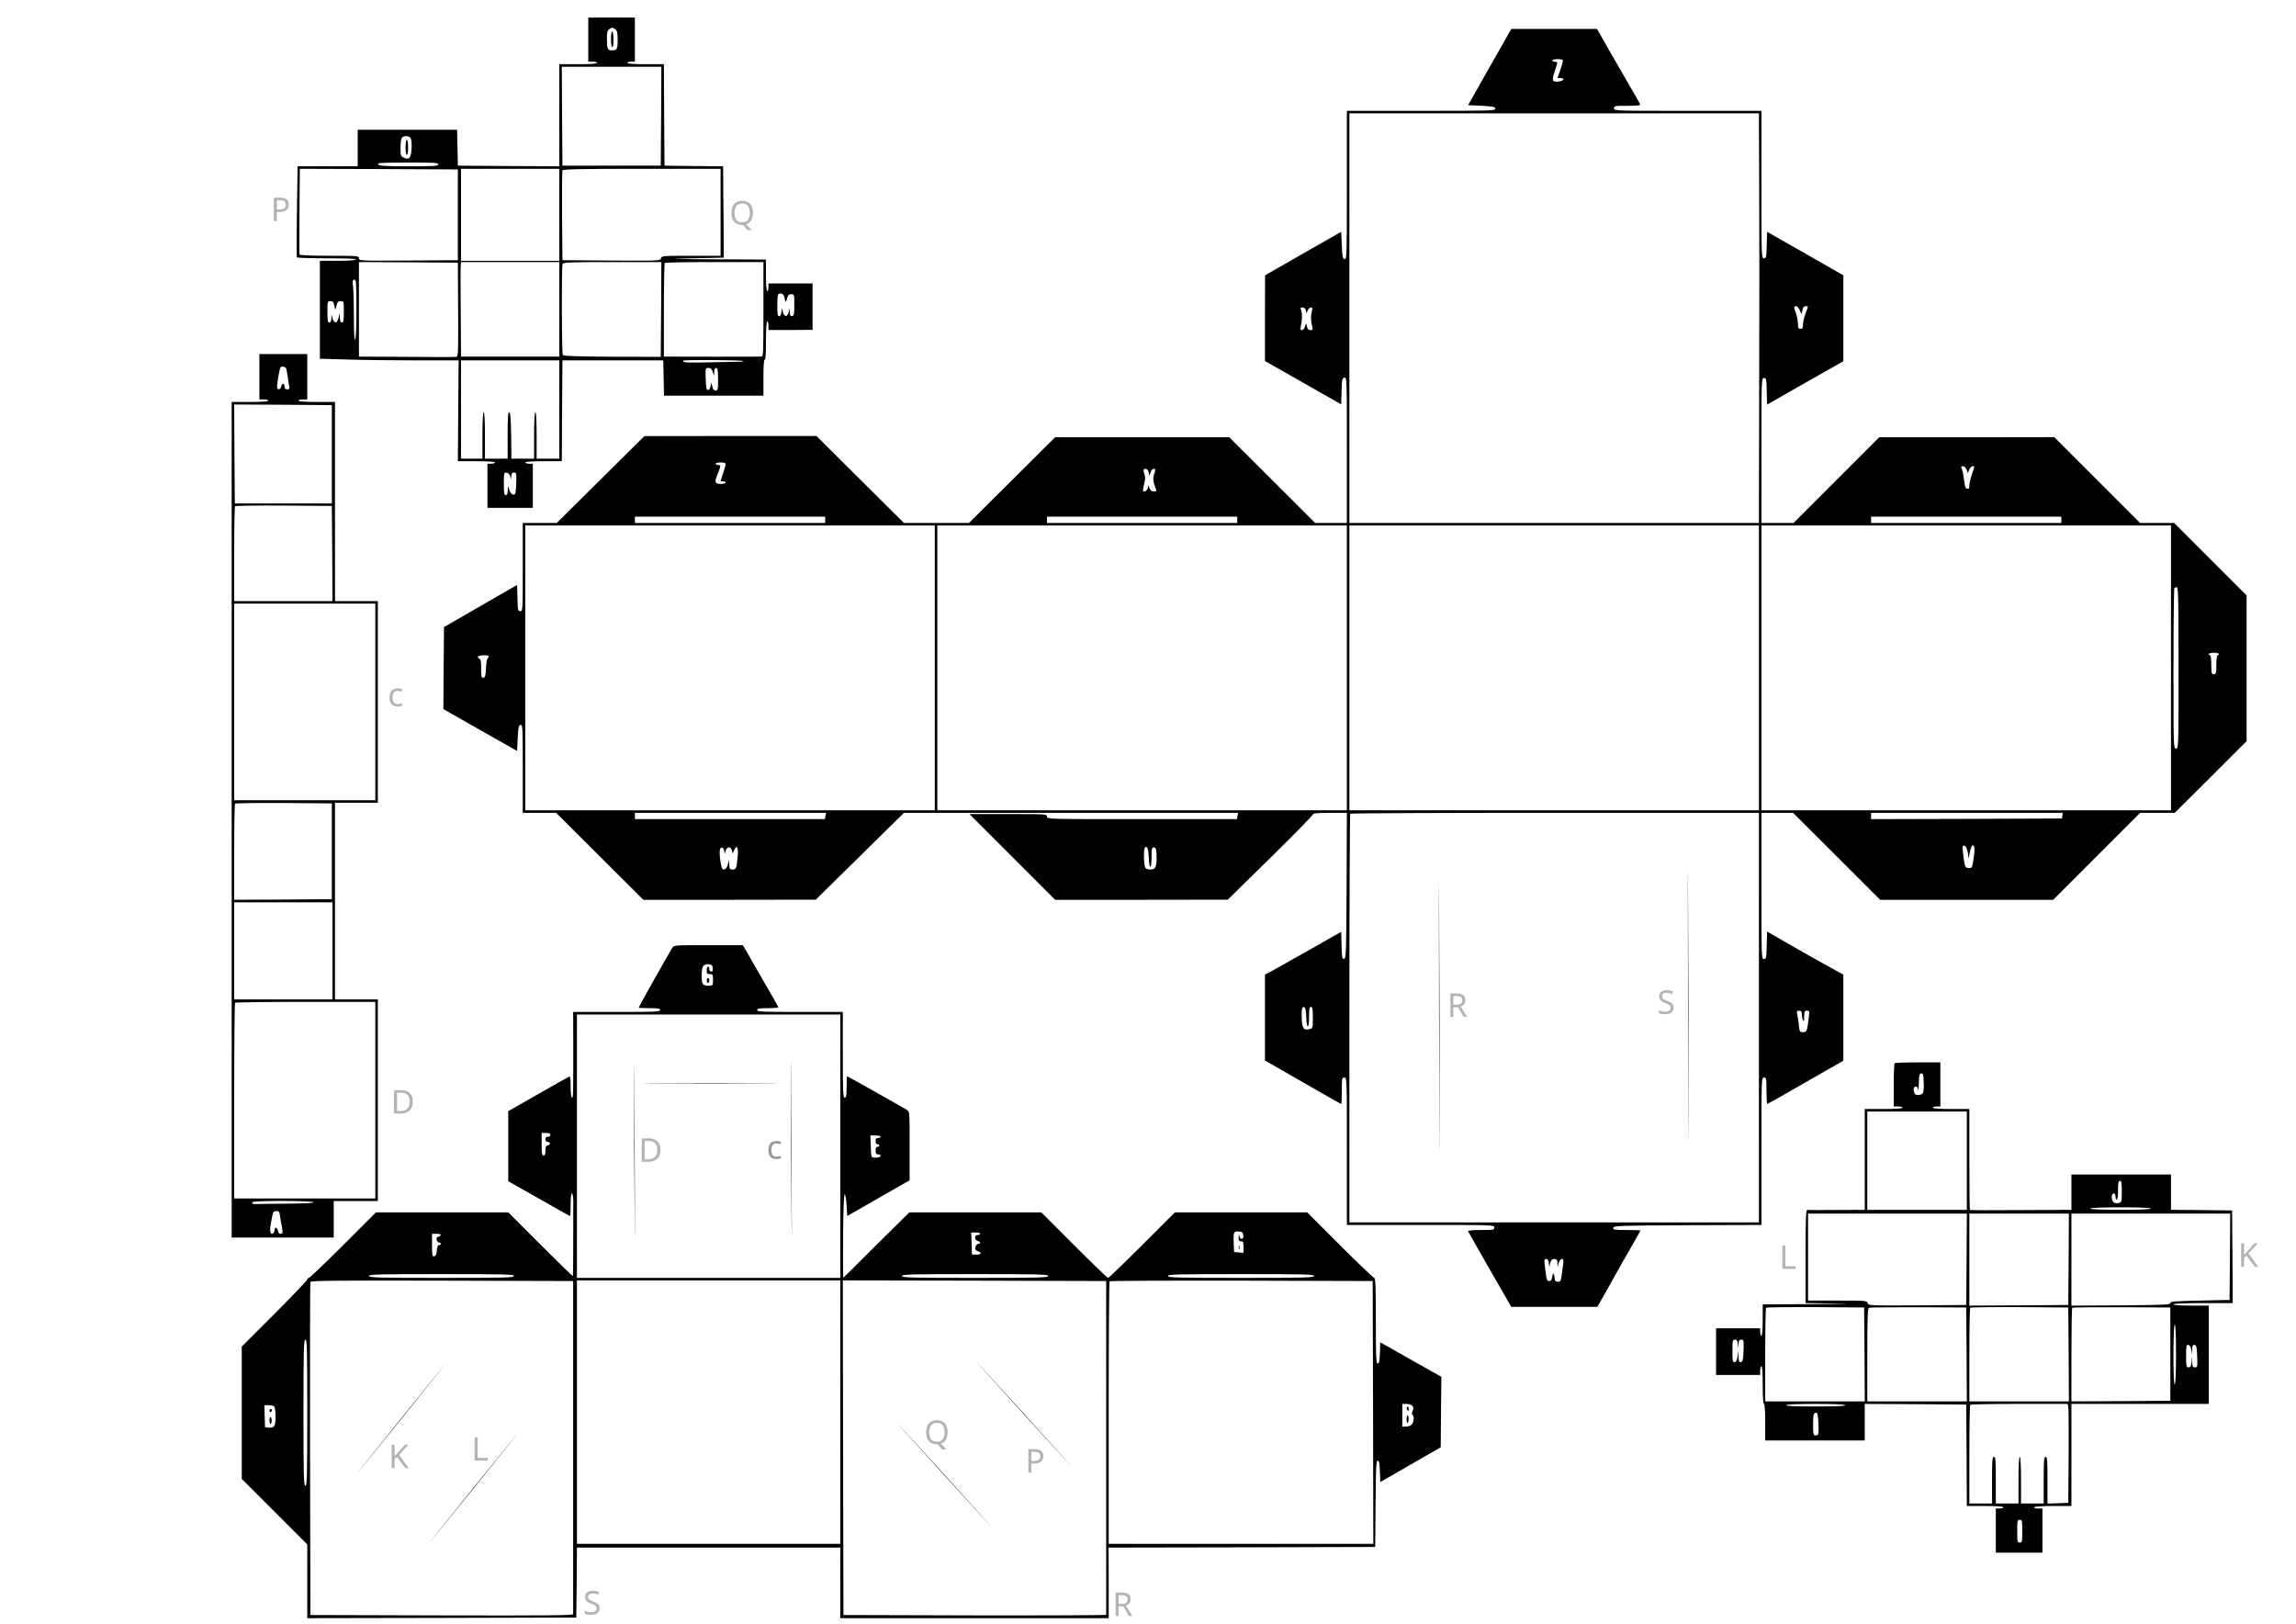
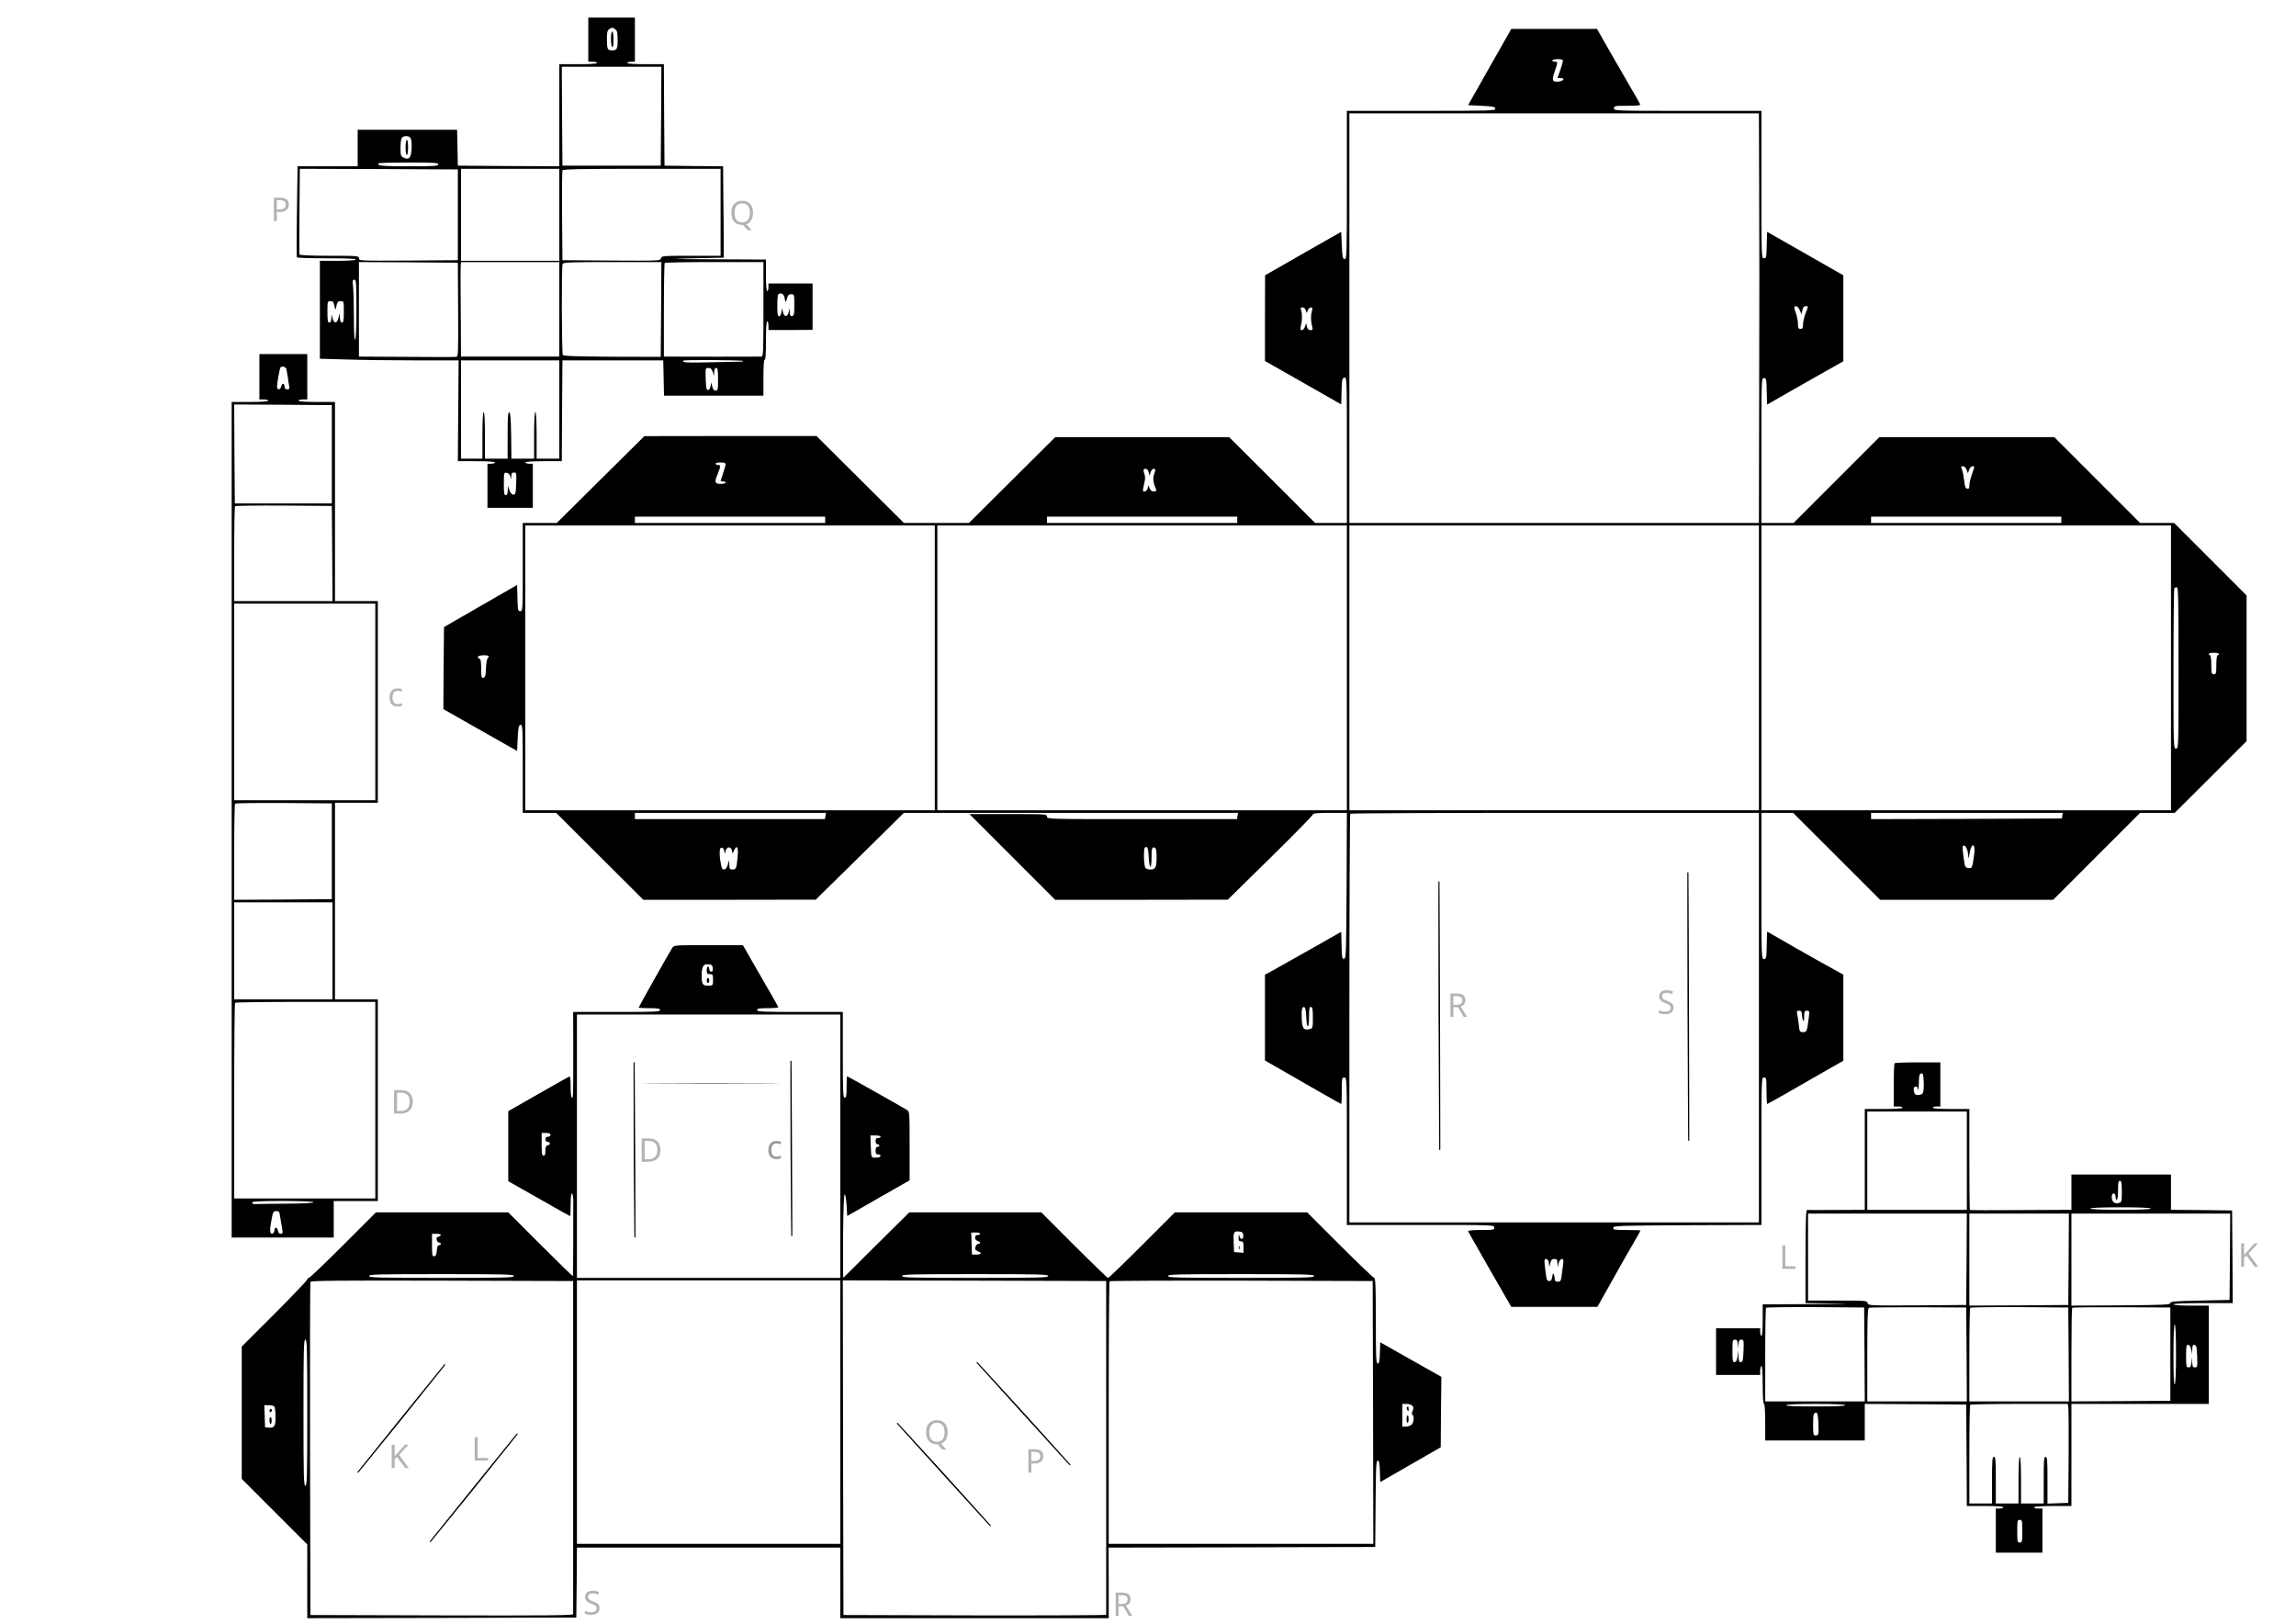
<svg xmlns="http://www.w3.org/2000/svg" xml:space="preserve" width="297mm" height="210mm" style="shape-rendering:geometricPrecision; text-rendering:geometricPrecision; image-rendering:optimizeQuality; fill-rule:evenodd; clip-rule:evenodd" viewBox="0 0 297 210" version="1.1" id="svg206">
  <defs id="defs113">
    <style type="text/css" id="style111">
-    
+       
    .str0 {stroke:aqua;stroke-width:0.2}
    .fil0 {fill:none}
    .fil1 {fill:black}
   
-   </style>
+     </style>
  </defs>
  <g id="layer1" style="display:inline">
    <g transform="matrix(0.01630016,0,0,-0.01630016,29.96741,209.7735)" fill="#000000" stroke="none" id="g1237">
      <path d="m 2830,12555 v -175 h 35 c 19,0 35,-4 35,-10 0,-6 -57,-10 -150,-10 h -150 v -405 -405 l -402,2 -403,3 -3,143 -3,142 h -394 -395 v -145 -145 H 761 523 l -5,-357 c -3,-197 -3,-361 -1,-365 2,-5 110,-8 239,-8 154,0 233,-3 229,-10 -4,-6 -63,-10 -146,-10 H 700 v -388 -389 l 212,-6 c 116,-4 364,-7 550,-7 h 339 l -3,-400 -3,-400 h 148 c 91,0 147,-4 147,-10 0,-5 -13,-10 -30,-10 h -30 v -175 -175 h 180 180 v 175 175 h -30 c -16,0 -30,5 -30,10 0,6 55,10 145,10 h 145 l 2,400 3,400 h 400 400 l 3,-140 3,-140 h 394 395 v 146 c 0,94 4,143 10,139 7,-4 10,48 10,149 0,97 4,156 10,156 6,0 10,-16 10,-35 v -34 h 175 l 175,1 v 184 184 h -175 -175 v -30 c 0,-16 -4,-30 -10,-30 -6,0 -10,48 -10,125 v 125 l -407,2 c -367,2 -384,3 -168,8 l 240,5 v 103 c 0,56 -1,219 -3,362 l -2,260 -232,2 -233,3 -3,403 -2,402 h -145 c -90,0 -145,4 -145,10 0,6 14,10 30,10 h 30 v 175 175 h -185 -185 z m 214,82 c 15,-11 19,-28 19,-78 1,-77 -5,-89 -43,-89 -38,0 -41,8 -42,87 -1,53 3,69 17,80 23,16 27,16 49,0 z m 364,-689 -3,-393 h -390 -390 l -3,393 -2,392 h 395 395 z m -1989,-172 c 7,-9 11,-41 9,-82 -3,-77 -19,-96 -62,-76 -24,11 -26,16 -26,80 0,40 5,73 12,80 16,16 53,15 67,-2 z m 221,-211 c 0,-13 -33,-15 -234,-15 -213,0 -258,4 -239,24 3,3 111,6 240,6 200,0 233,-2 233,-15 z m 155,-400 v -360 l -392,-3 c -388,-2 -393,-2 -393,18 0,19 -6,20 -234,20 -147,0 -236,4 -238,10 -1,5 -2,161 0,345 l 3,335 627,-2 627,-3 z m 805,0 v -365 h -390 -390 v 365 365 h 390 390 z m 1280,20 v -345 h -234 c -226,0 -234,-1 -239,-20 -5,-20 -12,-20 -394,-18 l -388,3 -3,350 c -1,192 0,356 3,362 3,10 137,13 630,13 h 625 z m -2083,-772 c 2,-338 1,-372 -14,-375 -9,-2 -187,-2 -395,0 l -378,2 v 375 375 l 393,-2 392,-3 z m 803,2 v -375 h -390 -390 l -2,353 c -2,193 -2,362 0,375 l 3,22 h 390 389 z m 808,-1 -3,-376 -385,1 c -287,2 -386,5 -392,14 -9,14 -11,698 -2,721 5,14 50,16 395,16 h 389 z m 812,1 c 0,-350 -1,-375 -17,-375 -20,-1 -665,-1 -730,0 h -43 v 368 c 0,203 3,372 7,375 3,4 181,7 395,7 h 388 z m -3230,1 c 0,-146 -4,-237 -10,-241 -7,-4 -10,56 -10,173 0,98 -3,207 -6,241 -6,52 -5,61 10,61 14,0 16,-24 16,-234 z m 3396,97 c 10,-48 11,-49 21,-13 7,28 14,35 34,35 24,0 24,-2 24,-85 0,-73 -2,-85 -17,-88 -14,-3 -18,4 -19,30 l -1,33 -7,-30 c -9,-42 -36,-44 -46,-3 l -9,33 -3,-32 c -3,-20 -10,-33 -19,-33 -11,0 -14,18 -14,83 0,46 3,87 7,90 16,17 43,6 49,-20 z m -3571,-70 c 8,-39 9,-38 19,10 5,20 12,27 31,27 25,0 25,-1 25,-85 0,-69 -3,-85 -15,-85 -10,0 -15,11 -16,38 l -1,37 -10,-37 c -12,-47 -34,-49 -47,-5 l -9,32 -1,-32 c -1,-22 -6,-33 -16,-33 -12,0 -15,16 -15,85 0,83 1,85 24,85 20,0 25,-7 31,-37 z m 3243,-438 c 3,-3 -3,-5 -14,-5 -10,0 -115,-2 -233,-5 -203,-5 -237,-3 -227,13 5,8 466,5 474,-3 z M 2600,9620 v -390 h -90 -90 v 185 c 0,117 -4,185 -10,185 -6,0 -10,-68 -10,-185 v -185 h -90 -90 l -2,182 c -2,134 -6,182 -15,186 -10,3 -13,-38 -13,-182 v -186 h -90 -90 v 185 c 0,117 -4,185 -10,185 -6,0 -10,-68 -10,-185 v -185 h -85 -85 v 390 390 h 390 390 z m 1218,298 10,-33 1,33 c 1,21 6,32 16,32 12,0 15,-17 15,-90 0,-82 -2,-90 -19,-90 -14,0 -22,10 -27,33 l -8,32 -5,-30 c -4,-17 -12,-30 -21,-30 -12,0 -16,18 -18,88 -3,86 -2,87 21,87 18,0 27,-8 35,-32 z m -1607,-828 7,-25 1,28 c 1,20 6,27 21,27 20,0 21,-5 18,-87 -3,-79 -5,-88 -22,-88 -13,0 -23,12 -32,35 l -12,35 -1,-37 c -1,-27 -5,-38 -16,-38 -12,0 -15,17 -15,91 0,88 1,90 22,87 14,-2 25,-13 29,-28 z" id="path405" />
      <path d="m 3010,12561 c 0,-33 5,-63 10,-66 6,-4 10,18 10,59 0,37 -4,66 -10,66 -6,0 -10,-26 -10,-59 z" id="path407" />
      <path d="m 1380,11700 c 0,-33 4,-60 10,-60 6,0 10,27 10,60 0,33 -4,60 -10,60 -6,0 -10,-27 -10,-60 z" id="path409" />
      <path d="m 9983,12337 -171,-302 106,-5 c 91,-4 107,-8 110,-22 3,-17 -30,-18 -587,-18 h -591 v -589 c 0,-555 -1,-589 -17,-587 -16,1 -19,15 -23,109 l -5,107 -302,-172 -302,-173 -1,-340 v -340 l 303,-172 302,-172 3,103 c 2,94 5,104 22,109 20,5 20,-3 20,-574 v -579 h -126 -126 l -340,340 -341,340 h -691 -691 l -342,-340 -342,-340 h -258 -258 l -347,345 -347,345 h -683 l -683,-1 -347,-344 -348,-345 h -135 -135 v -350 c 0,-341 0,-350 -20,-350 -18,0 -20,8 -22,104 l -3,104 -290,-167 -290,-167 -3,-325 -2,-326 292,-166 293,-166 5,102 c 4,87 8,102 23,105 16,3 17,-19 17,-347 v -351 h 133 132 l 346,-345 346,-345 h 684 l 684,1 350,344 350,345 h 1326 1326 l -5,-25 -4,-25 h -754 c -747,0 -754,0 -754,20 0,20 -7,20 -307,20 h -308 l 340,-340 340,-340 h 685 l 685,1 340,334 c 187,184 339,339 338,345 -2,6 45,10 132,10 h 135 l -2,-577 c -3,-537 -4,-578 -20,-581 -15,-3 -18,9 -20,105 l -3,109 -225,-128 c -124,-70 -260,-147 -302,-170 l -78,-42 v -340 -341 l 33,-19 c 296,-171 568,-326 572,-326 3,0 5,47 5,105 0,98 1,105 20,105 20,0 20,-7 20,-585 v -585 h 585 c 578,0 585,0 585,-20 0,-19 -7,-20 -106,-20 -64,0 -104,-4 -102,-10 2,-5 80,-142 173,-305 l 170,-295 h 341 342 l 108,192 c 59,106 136,242 171,301 35,60 63,110 63,113 0,2 -49,4 -109,4 -98,0 -109,2 -107,17 3,17 40,18 589,21 l 587,2 v 585 c 0,578 0,585 20,585 19,0 20,-7 20,-105 0,-58 3,-105 6,-105 3,0 81,43 172,96 92,53 227,130 300,172 l 132,75 v 342 341 l -67,37 c -38,20 -174,97 -303,170 l -235,135 -3,-109 c -2,-101 -4,-109 -22,-109 -20,0 -20,10 -20,580 v 580 h 126 125 l 346,-345 345,-345 h 687 686 l 345,345 345,345 h 137 138 l 285,284 285,285 v 578 578 l -288,288 -287,287 h -135 -135 l -340,340 -341,341 -694,-1 h -695 l -340,-340 -340,-340 h -128 -127 v 575 c 0,565 0,575 20,575 18,0 20,-8 22,-106 l 3,-105 155,89 c 85,48 221,126 303,172 l 147,83 v 341 341 l -303,173 -302,172 -3,-105 c -2,-97 -4,-105 -22,-105 -20,0 -20,10 -20,585 v 585 h -585 c -578,0 -585,0 -585,20 0,19 7,20 106,20 84,0 105,3 101,13 -3,7 -31,58 -64,113 -32,54 -108,186 -168,291 l -110,193 h -340 -340 z m 581,55 c 2,-4 -6,-38 -19,-75 l -24,-67 h 25 c 40,0 23,-25 -19,-28 -48,-4 -52,9 -27,82 25,73 25,76 0,76 -11,0 -20,5 -20,10 0,12 77,14 84,2 z m 1558,-999 c 2,-318 2,-1049 0,-1625 l -2,-1048 H 10495 8870 v 1625 1625 h 1625 1625 z m 322,-985 14,-31 7,31 c 4,22 12,32 26,32 23,0 23,6 -1,-58 -11,-29 -20,-68 -20,-87 0,-28 -4,-35 -20,-35 -17,0 -20,7 -20,39 0,21 -7,58 -15,81 -19,53 -19,60 0,60 9,0 22,-14 29,-32 z m -3920,0 7,-23 9,23 c 5,12 16,22 25,22 12,0 14,-6 8,-27 -10,-36 -10,-79 1,-120 7,-29 5,-33 -13,-33 -14,0 -23,9 -28,27 l -6,28 -10,-28 c -5,-15 -16,-27 -24,-27 -12,0 -14,6 -8,33 11,43 12,97 2,125 -7,18 -5,22 11,22 12,0 22,-9 26,-22 z M 3920,9187 c 0,-8 -9,-40 -20,-72 -11,-32 -20,-60 -20,-62 0,-1 9,-3 20,-3 11,0 20,-4 20,-10 0,-5 -18,-10 -40,-10 -45,0 -50,13 -26,71 28,70 29,79 7,79 -12,0 -21,5 -21,10 0,6 18,10 40,10 27,0 40,-4 40,-13 z m 9848,-44 10,-28 11,28 c 6,15 17,27 26,27 19,0 19,5 -5,-65 -11,-32 -20,-71 -20,-87 0,-23 -4,-29 -17,-26 -14,2 -19,17 -24,63 -4,33 -11,72 -17,88 -10,24 -9,27 7,27 12,0 23,-11 29,-27 z m -6491,-20 6,-28 10,28 c 5,15 15,27 23,27 17,0 17,-7 3,-48 -10,-29 -5,-63 16,-114 6,-14 2,-18 -17,-18 -17,0 -27,8 -35,28 -10,25 -11,25 -12,4 -1,-22 -26,-41 -38,-29 -3,3 1,29 8,57 10,38 10,58 2,80 -6,16 -8,31 -5,34 14,14 32,4 39,-21 z M 4710,8745 v -25 h -755 -755 v 25 25 h 755 755 z m 3270,0 v -25 h -755 -755 v 25 25 h 755 755 z m 6540,0 v -25 h -755 -755 v 25 25 h 755 755 z M 5580,7570 V 6440 H 3955 2330 v 1130 1130 h 1625 1625 z m 3270,0 V 6440 H 7225 5600 v 1130 1130 h 1625 1625 z m 3270,0 V 6440 H 10495 8870 v 1130 1130 h 1625 1625 z m 3270,0 V 6440 h -1625 -1625 v 1130 1130 h 1625 1625 z m 60,0 c 0,-633 0,-640 -20,-640 -20,0 -20,7 -20,633 0,349 3,637 7,640 3,4 12,7 20,7 11,0 13,-113 13,-640 z m 320,110 c 0,-5 -4,-10 -10,-10 -6,0 -10,-32 -10,-75 0,-68 -2,-75 -20,-75 -18,0 -20,7 -20,75 0,43 -4,75 -10,75 -5,0 -10,5 -10,10 0,6 18,10 40,10 22,0 40,-4 40,-10 z M 2040,7662 c 0,-4 -4,-12 -9,-17 -6,-6 -11,-41 -13,-80 -2,-57 -6,-70 -20,-73 -16,-3 -18,5 -18,71 0,59 -3,76 -16,81 -8,3 -12,10 -9,16 7,12 85,14 85,2 z m 2672,-1267 -4,-25 h -754 -754 v 25 25 h 759 758 z M 12120,4795 V 3170 H 10495 8870 v 1618 c 0,890 3,1622 7,1625 3,4 735,7 1625,7 h 1618 z m 2408,1603 -3,-23 -757,-3 -758,-2 v 25 25 h 761 760 z m -758,-264 c 6,-14 11,-40 11,-57 1,-25 3,-21 10,17 15,95 50,89 37,-6 -15,-108 -16,-110 -46,-106 -25,3 -27,7 -38,83 -6,44 -9,83 -7,88 8,15 24,6 33,-19 z m -9859,-29 c 1,-13 4,-9 8,10 8,38 42,42 51,6 l 5,-24 13,27 c 22,48 35,20 27,-56 -8,-89 -12,-98 -41,-98 -21,0 -24,5 -25,38 l -2,37 -10,-37 c -12,-43 -42,-52 -50,-15 -16,67 -19,140 -6,148 15,9 28,-6 30,-36 z m 3367,-38 c 4,-98 22,-101 22,-4 0,78 4,89 26,80 10,-4 14,-25 14,-77 0,-79 -9,-96 -50,-96 -14,0 -31,5 -38,12 -13,13 -17,150 -5,162 18,18 28,-7 31,-77 z M 8528,4796 c 4,-99 22,-91 22,10 0,59 3,74 15,74 12,0 15,-16 15,-85 0,-83 0,-85 -27,-91 -45,-12 -58,6 -61,81 -3,75 2,99 21,93 8,-3 13,-31 15,-82 z m 3933,27 c 0,-16 4,-37 9,-48 6,-15 9,-8 9,28 1,41 4,47 22,47 20,0 21,-4 15,-52 -14,-114 -16,-118 -46,-118 -26,0 -28,3 -34,63 -4,34 -10,72 -13,85 -4,17 -1,22 16,22 16,0 21,-6 22,-27 z m -2008,-1975 3,-33 8,33 c 7,25 14,32 32,32 20,0 24,-5 25,-32 l 1,-33 9,33 c 6,19 16,32 25,32 13,0 15,-8 10,-45 -3,-25 -9,-65 -12,-90 -5,-39 -9,-45 -30,-45 -17,0 -24,6 -24,19 0,11 -3,28 -7,38 -6,14 -9,10 -13,-17 -4,-27 -10,-35 -25,-35 -18,0 -21,10 -30,88 -10,80 -10,87 6,87 12,0 19,-10 22,-32 z" id="path411" />
      <path d="m 220,9880 v -180 h 35 c 19,0 35,-4 35,-10 0,-6 -55,-10 -145,-10 H 0 V 6365 3050 h 405 405 v 145 145 h 175 175 v 800 800 H 990 820 v 780 780 h 170 170 v 800 800 H 990 820 v 790 790 H 675 c -90,0 -145,4 -145,10 0,6 16,10 35,10 h 35 v 180 180 H 410 220 Z m 214,63 c 2,-10 7,-38 11,-63 3,-25 8,-57 11,-72 5,-23 2,-28 -15,-28 -14,0 -21,6 -21,19 0,30 -19,35 -26,6 -8,-32 -34,-33 -34,-2 0,27 20,139 27,150 8,14 42,7 47,-10 z M 795,9265 V 8875 H 410 25 l -3,393 -2,392 387,-2 388,-3 z m 3,-787 2,-378 H 410 20 v 373 c 0,206 3,377 7,380 4,4 178,6 387,5 l 381,-3 z M 1140,7300 V 6520 H 580 20 v 780 780 h 560 560 z M 795,6115 v -380 l -387,-3 -388,-2 v 378 c 0,208 3,382 7,385 4,4 178,6 387,5 l 381,-3 z m 5,-790 V 4940 H 410 20 v 385 385 H 410 800 Z M 1140,4140 V 3360 H 580 20 v 773 c 0,426 3,777 7,780 3,4 255,7 560,7 h 553 z M 650,3330 c 0,-6 -78,-10 -212,-11 -117,-1 -224,-2 -238,-3 -31,-2 -42,3 -35,15 8,13 485,12 485,-1 z M 385,3213 c 4,-27 11,-65 15,-85 4,-20 5,-39 2,-43 -13,-12 -31,-3 -34,17 -4,28 -28,36 -28,9 0,-11 -5,-23 -11,-27 -22,-13 -29,12 -19,72 18,103 19,104 45,104 21,0 25,-6 30,-47 z" id="path607" />
      <path d="m 3496,5348 c -28,-45 -266,-467 -266,-473 0,-3 38,-5 85,-5 69,0 85,-3 85,-15 0,-13 -45,-15 -345,-15 h -345 l 1,-262 c 0,-411 0,-418 -11,-418 -6,0 -10,35 -10,86 0,65 -3,85 -12,81 -7,-3 -119,-66 -248,-140 l -235,-134 v -278 -278 l 244,-138 c 134,-77 245,-139 247,-139 2,0 4,41 4,90 0,53 4,90 10,90 6,0 10,-26 11,-57 1,-205 -1,-596 -3,-599 -2,-2 -118,111 -258,251 l -255,255 H 1670 1145 L 885,2990 C 742,2847 619,2730 613,2730 c -7,0 -13,-6 -13,-13 0,-6 -117,-129 -260,-272 L 80,2185 V 1660 1135 L 340,875 600,615 V 322 30 l 1068,2 1067,3 3,278 2,277 H 3785 4830 V 310 30 h 1065 1065 v 23 c 0,12 0,138 0,279 l -1,258 1058,2 1058,3 3,343 c 2,291 4,342 17,342 11,0 15,-19 17,-85 l 3,-85 240,138 240,138 2,279 3,280 -243,137 -242,137 -3,-84 c -2,-67 -6,-85 -17,-85 -13,0 -15,48 -15,340 0,266 -3,340 -13,340 -6,0 -129,117 -272,260 l -260,260 h -525 -525 l -260,-260 c -143,-143 -264,-260 -270,-260 -6,0 -127,117 -270,260 l -260,260 h -523 -524 l -260,-257 c -142,-142 -261,-260 -264,-262 -2,-3 -3,146 -2,330 2,216 7,333 13,332 6,-2 12,-41 15,-88 l 5,-84 248,142 247,141 v 273 c 0,272 0,273 -22,286 -49,30 -470,267 -474,267 -2,0 -4,-38 -4,-85 0,-69 -3,-85 -15,-85 -13,0 -15,44 -15,340 v 340 h -340 c -296,0 -340,2 -340,15 0,12 16,15 86,15 47,0 84,4 82,8 -1,5 -65,118 -142,250 l -139,242 h -273 c -273,0 -274,0 -288,-22 z m 322,-160 c 2,-20 -1,-28 -12,-28 -9,0 -16,9 -16,20 0,11 -4,20 -10,20 -5,0 -10,-13 -10,-30 0,-25 4,-30 25,-30 23,0 25,-4 25,-45 0,-40 -3,-45 -22,-46 -60,-3 -68,6 -68,79 0,72 13,94 53,90 27,-2 33,-8 35,-30 z M 4830,3775 V 2730 H 3785 2740 v 1045 1045 h 1045 1045 z m -2300,90 c 0,-8 -9,-15 -20,-15 -13,0 -20,-7 -20,-20 0,-11 6,-20 14,-20 24,0 30,-21 7,-27 -17,-4 -21,-13 -21,-44 0,-28 -4,-39 -15,-39 -12,0 -15,17 -15,90 v 90 h 35 c 24,0 35,-5 35,-15 z m 2620,-15 c 0,-5 -9,-10 -20,-10 -15,0 -20,-7 -20,-25 0,-16 6,-25 15,-25 8,0 15,-4 15,-10 0,-5 -7,-10 -15,-10 -10,0 -15,-10 -15,-30 0,-23 4,-30 20,-30 22,0 27,-15 7,-23 -6,-2 -23,-4 -37,-3 -24,1 -25,3 -28,89 l -3,87 h 41 c 22,0 40,-4 40,-10 z m 2878,-782 c 4,-35 -24,-39 -31,-5 -3,16 -5,13 -6,-10 -1,-27 3,-33 19,-33 17,0 20,-7 20,-46 v -45 l -37,3 -38,3 -3,69 c -4,89 0,98 40,94 28,-2 34,-8 36,-30 z m -2088,12 c 0,-5 -9,-10 -20,-10 -14,0 -20,-7 -20,-21 0,-12 8,-23 20,-26 23,-6 27,-23 6,-23 -13,0 -26,-20 -26,-41 0,-5 12,-14 27,-20 32,-12 19,-25 -24,-24 h -28 l -3,88 -3,87 h 36 c 19,0 35,-4 35,-10 z m -4280,-9 c 0,-5 -9,-11 -19,-14 -14,-3 -18,-11 -14,-26 3,-12 12,-21 19,-21 8,0 14,-4 14,-10 0,-5 -6,-10 -14,-10 -10,0 -16,-14 -18,-42 -2,-31 -8,-44 -20,-46 -16,-3 -18,6 -18,87 v 91 h 35 c 19,0 35,-4 35,-9 z m 580,-326 c 0,-13 -71,-15 -575,-15 -504,0 -575,2 -575,15 0,13 71,15 575,15 504,0 575,-2 575,-15 z m 4240,0 c 0,-13 -71,-15 -580,-15 -509,0 -580,2 -580,15 0,13 71,15 580,15 509,0 580,-2 580,-15 z m 2110,0 c 0,-13 -71,-15 -580,-15 -509,0 -580,2 -580,15 0,13 71,15 580,15 509,0 580,-2 580,-15 z M 2710,1390 c 0,-723 0,-1321 0,-1328 0,-10 -212,-12 -1042,-10 l -1043,3 -3,1315 c -1,723 0,1321 3,1328 3,10 218,12 1045,10 l 1040,-3 z m 2120,275 V 620 H 3785 2740 v 1045 1045 h 1045 1045 z m 2110,-280 c 0,-726 0,-1323 0,-1328 0,-4 -469,-6 -1042,-5 l -1043,3 -3,1328 -2,1327 1045,-2 1045,-3 z m 2118,278 2,-1043 H 8010 6960 v 1038 c 0,571 3,1042 7,1045 3,4 475,6 1047,5 l 1041,-3 z m -8458,-3 c 0,-509 -2,-580 -15,-580 -13,0 -15,71 -15,580 0,509 2,580 15,580 13,0 15,-71 15,-580 z m 8770,55 c 10,-12 10,-21 2,-40 -7,-15 -8,-26 -2,-30 16,-10 12,-62 -6,-79 -8,-9 -29,-16 -45,-16 h -29 v 90 90 h 34 c 18,0 39,-7 46,-15 z m -9034,-3 c 7,-4 12,-37 12,-79 1,-80 -9,-96 -55,-91 l -28,3 -3,88 -3,87 h 33 c 18,0 38,-4 44,-8 z" id="path609" />
      <path d="m 3770,5090 c 0,-11 5,-20 10,-20 6,0 10,9 10,20 0,11 -4,20 -10,20 -5,0 -10,-9 -10,-20 z" id="path611" />
      <path d="m 3360.343,4273 c 243.226,-2 643.981,-2 888.467,0 243.226,1 44.108,2 -444.864,2 -488.972,0 -688.09,-1 -443.603,-2 z" id="path613" style="stroke-width:1.123" />
      <path d="m 7992,2970 c 0,-14 2,-19 5,-12 2,6 2,18 0,25 -3,6 -5,1 -5,-13 z" id="path787" />
      <path d="m 9326,1702 c -2,-4 -1,-14 5,-22 7,-12 9,-10 9,8 0,23 -5,28 -14,14 z" id="path789" />
      <path d="m 9324,1610 c -1,-17 3,-30 7,-30 5,0 9,14 9,30 0,39 -15,39 -16,0 z" id="path791" />
      <path d="m 300,1674 c 0,-8 5,-12 10,-9 6,3 10,10 10,16 0,5 -4,9 -10,9 -5,0 -10,-7 -10,-16 z" id="path793" />
      <path d="m 300,1601 c 0,-17 4,-31 8,-31 11,0 13,48 2,55 -6,4 -10,-7 -10,-24 z" id="path795" />
      <path d="m 13197,4433 c -4,-3 -7,-82 -7,-175 v -168 h 35 c 19,0 35,-4 35,-10 0,-6 -57,-10 -150,-10 h -150 v -400 -400 l -222,-1 c -123,-1 -229,-1 -235,0 -10,2 -13,-78 -13,-368 v -371 l 238,-3 c 155,-1 96,-3 -170,-5 l -408,-2 v -125 c 0,-77 -4,-125 -10,-125 -5,0 -10,14 -10,30 v 30 h -175 -175 v -185 -185 h 175 175 v 35 c 0,19 5,35 10,35 6,0 10,-57 10,-150 0,-93 4,-150 10,-150 6,0 10,-55 10,-145 v -145 h 395 395 v 145 145 l 403,-2 402,-3 3,-402 2,-403 h 145 c 90,0 145,-4 145,-10 0,-5 -13,-10 -30,-10 h -30 V 725 550 h 185 185 v 175 175 h -36 c -21,0 -33,4 -29,10 4,6 65,10 151,10 h 144 v 405 405 h 545 545 v 390 390 h -140 c -87,0 -140,4 -140,10 0,6 85,10 235,10 h 235 l -2,368 -3,367 -242,3 -243,2 v 140 140 h -395 -395 v -140 -140 l -401,-2 c -220,-2 -403,-1 -405,1 -2,2 -4,184 -4,403 v 398 h -145 c -90,0 -145,4 -145,10 0,6 14,10 30,10 h 30 v 175 175 h -178 c -98,0 -182,-3 -185,-7 z m 222,-239 c -14,-17 -58,-18 -64,-1 -11,33 -9,51 7,55 12,2 18,-5 21,-25 2,-15 5,7 6,49 1,64 4,77 19,80 15,3 17,-6 20,-70 2,-46 -2,-79 -9,-88 z m 351,-534 v -390 h -395 -395 v 390 390 h 395 395 z m 1230,-245 c 0,-82 -1,-85 -25,-91 -15,-4 -32,-1 -40,6 -20,17 -20,70 0,70 9,0 15,-9 15,-25 0,-14 5,-25 10,-25 6,0 10,32 10,75 0,60 3,75 15,75 12,0 15,-16 15,-85 z m 230,-135 c 0,-6 -87,-10 -240,-10 -153,0 -240,4 -240,10 0,6 87,10 240,10 153,0 240,-4 240,-10 z m -1462,-402 -3,-363 -388,-3 c -382,-2 -389,-2 -394,18 -5,19 -13,20 -239,20 h -234 v 345 345 h 630 630 z m 810,0 -3,-363 -392,-3 -393,-2 v 365 365 h 395 395 z m 1280,20 -3,-343 -235,-5 c -200,-4 -235,-7 -235,-20 0,-13 -51,-15 -392,-18 l -393,-2 v 365 365 h 630 630 z m -2900,-775 2,-373 h -395 -395 v 368 c 0,203 3,372 7,375 4,4 180,6 392,5 l 386,-3 z m 810,0 2,-373 h -395 -395 v 369 c 0,286 3,370 13,374 6,3 183,4 392,4 l 380,-2 z m 810,0 2,-373 h -395 -395 v 368 c 0,203 3,372 7,375 4,4 180,6 392,5 l 386,-3 z m 807,2 v -370 l -392,-3 -393,-2 v 368 c 0,203 3,372 6,375 4,3 180,5 393,4 l 386,-2 z m 45,1 c 0,-146 -4,-237 -10,-241 -7,-4 -10,77 -10,234 0,154 4,241 10,241 6,0 10,-85 10,-234 z m -3478,77 1,-38 4,38 c 3,29 8,37 24,37 18,0 20,-6 17,-87 -3,-74 -6,-88 -20,-91 -15,-3 -18,5 -20,45 l -1,48 -6,-45 c -4,-32 -11,-46 -23,-48 -16,-3 -18,6 -18,87 0,84 1,91 20,91 16,0 20,-7 22,-37 z m 3599,-43 6,-35 2,38 c 1,31 4,38 19,35 14,-3 17,-17 20,-91 3,-82 2,-87 -18,-87 -17,0 -20,7 -22,43 l -1,42 -4,-42 c -3,-35 -8,-43 -24,-43 -17,0 -19,8 -19,91 0,81 2,90 18,87 11,-2 19,-16 23,-38 z m -2746,-440 c 4,-7 -77,-10 -235,-10 -158,0 -239,3 -235,10 4,6 93,10 235,10 142,0 231,-4 235,-10 z m 1770,-12 c 3,-13 4,-189 3,-393 l -3,-370 -82,-3 -83,-3 v 186 c 0,158 -2,185 -15,185 -13,0 -15,-27 -15,-185 V 940 h -90 -90 v 185 c 0,117 -4,185 -10,185 -6,0 -10,-68 -10,-185 V 940 h -90 -90 v 185 c 0,158 -2,185 -15,185 -13,0 -15,-27 -15,-185 V 940 h -90 -90 v 388 c 0,214 3,392 7,395 3,4 179,7 389,7 h 384 z m -1983,-128 c 4,-95 2,-100 -23,-100 -17,0 -19,8 -19,83 0,85 3,97 26,97 9,0 13,-24 16,-80 z m 1618,-860 c 0,-83 -1,-90 -20,-90 -19,0 -20,7 -20,90 0,83 1,90 20,90 19,0 20,-7 20,-90 z" id="path797" />
-       <path d="m 3193.476,4306.219 c -0.582,-307.192 1.756,-813.305 5.181,-1122.042 2.418,-307.157 2.257,-55.681 -0.594,561.84 -2.852,617.521 -5.013,868.974 -4.587,560.202 z" id="path613-4" style="clip-rule:evenodd;display:inline;fill-rule:evenodd;stroke-width:1.262;image-rendering:optimizeQuality;shape-rendering:geometricPrecision;text-rendering:geometricPrecision" />
-       <path d="m 4438.15,4318.205 c -0.582,-307.192 1.756,-813.305 5.181,-1122.042 2.418,-307.157 2.257,-55.681 -0.594,561.84 -2.852,617.521 -5.013,868.974 -4.587,560.202 z" id="path613-4-2" style="clip-rule:evenodd;display:inline;fill-rule:evenodd;stroke-width:1.262;image-rendering:optimizeQuality;shape-rendering:geometricPrecision;text-rendering:geometricPrecision" />
+       <path d="m 3193.476,4306.219 c -0.582,-307.192 1.756,-813.305 5.181,-1122.042 2.418,-307.157 2.257,-55.681 -0.594,561.84 -2.852,617.521 -5.013,868.974 -4.587,560.202 z" id="path613-4" style="clip-rule:evenodd;display:inline;fill-rule:evenodd;stroke-width:8.116;image-rendering:optimizeQuality;shape-rendering:geometricPrecision;text-rendering:geometricPrecision;stroke:#000000;stroke-opacity:1;stroke-miterlimit:4;stroke-dasharray:none" />
+       <path d="m 4438.15,4318.205 c -0.582,-307.192 1.756,-813.305 5.181,-1122.042 2.418,-307.157 2.257,-55.681 -0.594,561.84 -2.852,617.521 -5.013,868.974 -4.587,560.202 z" id="path613-4-2" style="clip-rule:evenodd;display:inline;fill-rule:evenodd;stroke-width:8.116;image-rendering:optimizeQuality;shape-rendering:geometricPrecision;text-rendering:geometricPrecision;stroke-miterlimit:4;stroke-dasharray:none;stroke:#000000;stroke-opacity:1" />
      <text xml:space="preserve" style="font-style:normal;font-weight:normal;font-size:259.711px;line-height:1.25;font-family:sans-serif;fill:#b3b3b3;fill-opacity:1;stroke:none;stroke-width:16.232;" x="1238.674" y="-7265.892" id="text1706" transform="scale(1,-1)">
        <tspan id="tspan1704" x="1238.674" y="-7265.892" style="font-size:259.711px;stroke-width:16.232;fill:#b3b3b3;">c</tspan>
      </text>
      <text xml:space="preserve" style="font-style:normal;font-weight:normal;font-size:259.711px;line-height:1.25;font-family:sans-serif;clip-rule:evenodd;display:inline;fill:#999999;fill-opacity:1;fill-rule:evenodd;stroke:none;stroke-width:16.232;image-rendering:optimizeQuality;shape-rendering:geometricPrecision;text-rendering:geometricPrecision" x="4245.06" y="-3674.843" id="text1706-5" transform="scale(1,-1)">
        <tspan id="tspan1704-4" x="4245.06" y="-3674.843" style="font-size:259.711px;fill:#999999;stroke-width:16.232">c</tspan>
      </text>
      <text xml:space="preserve" style="font-style:normal;font-weight:normal;font-size:649.278px;line-height:1.25;font-family:sans-serif;fill:#000000;fill-opacity:1;stroke:none;stroke-width:16.232" x="1286.567" y="-4140.851" id="text1734" transform="scale(1,-1)">
        <tspan id="tspan1732" x="1286.567" y="-4140.851" style="stroke-width:16.232" />
      </text>
      <text xml:space="preserve" style="font-style:normal;font-weight:normal;font-size:259.711px;line-height:1.25;font-family:sans-serif;clip-rule:evenodd;display:inline;fill:#b3b3b3;fill-opacity:1;fill-rule:evenodd;stroke:none;stroke-width:16.232;image-rendering:optimizeQuality;shape-rendering:geometricPrecision;text-rendering:geometricPrecision" x="1263.699" y="-4034.043" id="text1706-6" transform="scale(1,-1)">
        <tspan id="tspan1704-2" x="1263.699" y="-4034.043" style="font-size:259.711px;fill:#b3b3b3;stroke-width:16.232">D</tspan>
      </text>
      <text xml:space="preserve" style="font-style:normal;font-weight:normal;font-size:259.711px;line-height:1.25;font-family:sans-serif;clip-rule:evenodd;display:inline;fill:#b3b3b3;fill-opacity:1;fill-rule:evenodd;stroke:none;stroke-width:16.232;image-rendering:optimizeQuality;shape-rendering:geometricPrecision;text-rendering:geometricPrecision" x="3228.88" y="-3651.32" id="text1706-6-9" transform="scale(1,-1)">
        <tspan id="tspan1704-2-4" x="3228.88" y="-3651.32" style="font-size:259.711px;fill:#b3b3b3;stroke-width:16.232">D</tspan>
      </text>
-       <path d="m 9580.698,5670.802 c -0.582,-471.479 1.755,-1248.261 5.181,-1722.111 2.419,-471.425 2.257,-85.459 -0.594,862.313 -2.852,947.771 -5.013,1333.702 -4.587,859.798 z" id="path613-4-7-5" style="clip-rule:evenodd;display:inline;fill-rule:evenodd;stroke-width:1.563;image-rendering:optimizeQuality;shape-rendering:geometricPrecision;text-rendering:geometricPrecision" />
-       <path d="m 11556.298,5743.454 c -0.582,-471.479 1.755,-1248.261 5.181,-1722.111 2.419,-471.425 2.257,-85.459 -0.594,862.313 -2.852,947.771 -5.013,1333.702 -4.587,859.798 z" id="path613-4-7-5-5" style="clip-rule:evenodd;display:inline;fill-rule:evenodd;stroke-width:1.563;image-rendering:optimizeQuality;shape-rendering:geometricPrecision;text-rendering:geometricPrecision" />
+       <path d="m 9580.698,5670.802 c -0.582,-471.479 1.755,-1248.261 5.181,-1722.111 2.419,-471.425 2.257,-85.459 -0.594,862.313 -2.852,947.771 -5.013,1333.702 -4.587,859.798 z" id="path613-4-7-5" style="clip-rule:evenodd;display:inline;fill-rule:evenodd;stroke-width:8.116;image-rendering:optimizeQuality;shape-rendering:geometricPrecision;text-rendering:geometricPrecision;stroke-miterlimit:4;stroke-dasharray:none;stroke:#000000;stroke-opacity:1" />
+       <path d="m 11556.298,5743.454 c -0.582,-471.479 1.755,-1248.261 5.181,-1722.111 2.419,-471.425 2.257,-85.459 -0.594,862.313 -2.852,947.771 -5.013,1333.702 -4.587,859.798 z" id="path613-4-7-5-5" style="clip-rule:evenodd;display:inline;fill-rule:evenodd;stroke-width:8.116;image-rendering:optimizeQuality;shape-rendering:geometricPrecision;text-rendering:geometricPrecision;stroke:#000000;stroke-opacity:1;stroke-miterlimit:4;stroke-dasharray:none" />
      <text xml:space="preserve" style="font-style:normal;font-weight:normal;font-size:259.711px;line-height:1.25;font-family:sans-serif;clip-rule:evenodd;display:inline;fill:#b3b3b3;fill-opacity:1;fill-rule:evenodd;stroke:none;stroke-width:16.232;image-rendering:optimizeQuality;shape-rendering:geometricPrecision;text-rendering:geometricPrecision" x="9646.588" y="-4800.76" id="text1706-6-9-5" transform="scale(1,-1)">
        <tspan id="tspan1704-2-4-5" x="9646.588" y="-4800.76" style="font-size:259.711px;fill:#b3b3b3;stroke-width:16.232">R</tspan>
      </text>
      <text xml:space="preserve" style="font-style:normal;font-weight:normal;font-size:259.711px;line-height:1.25;font-family:sans-serif;clip-rule:evenodd;display:inline;fill:#b3b3b3;fill-opacity:1;fill-rule:evenodd;stroke:none;stroke-width:16.232;image-rendering:optimizeQuality;shape-rendering:geometricPrecision;text-rendering:geometricPrecision" x="6990.156" y="-47.345" id="text1706-6-9-5-9" transform="scale(1,-1)">
        <tspan id="tspan1704-2-4-5-1" x="6990.156" y="-47.345" style="font-size:259.711px;fill:#b3b3b3;stroke-width:16.232">R</tspan>
      </text>
      <text xml:space="preserve" style="font-style:normal;font-weight:normal;font-size:259.711px;line-height:1.25;font-family:sans-serif;clip-rule:evenodd;display:inline;fill:#b3b3b3;fill-opacity:1;fill-rule:evenodd;stroke:none;stroke-width:16.232;image-rendering:optimizeQuality;shape-rendering:geometricPrecision;text-rendering:geometricPrecision" x="11312.53" y="-4824.707" id="text1706-6-9-5-0" transform="scale(1,-1)">
        <tspan id="tspan1704-2-4-5-3" x="11312.53" y="-4824.707" style="font-size:259.711px;fill:#b3b3b3;stroke-width:16.232">S</tspan>
      </text>
      <text xml:space="preserve" style="font-style:normal;font-weight:normal;font-size:259.711px;line-height:1.25;font-family:sans-serif;clip-rule:evenodd;display:inline;fill:#b3b3b3;fill-opacity:1;fill-rule:evenodd;stroke:none;stroke-width:16.232;image-rendering:optimizeQuality;shape-rendering:geometricPrecision;text-rendering:geometricPrecision" x="2789.238" y="-59.319" id="text1706-6-9-5-0-3" transform="scale(1,-1)">
        <tspan id="tspan1704-2-4-5-3-0" x="2789.238" y="-59.319" style="font-size:259.711px;fill:#b3b3b3;stroke-width:16.232">S</tspan>
      </text>
-       <path d="m 1642.524,718.234 c 154.357,187.981 406.121,499.781 558.158,691.256 152.023,189.866 26.154,35.574 -281.031,-344.862 C 1612.466,684.192 1488.153,528.644 1642.524,718.234 Z" id="path613-6" style="clip-rule:evenodd;display:inline;fill-rule:evenodd;stroke-width:1.123;image-rendering:optimizeQuality;shape-rendering:geometricPrecision;text-rendering:geometricPrecision" />
-       <path d="m 1068.266,1268.633 c 154.357,187.981 406.121,499.781 558.158,691.256 152.023,189.866 26.154,35.574 -281.031,-344.862 -307.185,-380.436 -431.497,-535.984 -277.127,-346.394 z" id="path613-6-9" style="clip-rule:evenodd;display:inline;fill-rule:evenodd;stroke-width:1.123;image-rendering:optimizeQuality;shape-rendering:geometricPrecision;text-rendering:geometricPrecision" />
-       <path d="m 6583.219,1324.584 c -162.097,181.348 -431.619,477.934 -597.524,657.525 -164.318,179.331 -31.145,31.298 297.706,-330.574 328.85,-361.872 463.503,-508.56 299.818,-326.951 z" id="path613-6-3" style="clip-rule:evenodd;display:inline;fill-rule:evenodd;stroke-width:1.123;image-rendering:optimizeQuality;shape-rendering:geometricPrecision;text-rendering:geometricPrecision" />
-       <path d="m 5951.295,841.487 c -162.097,181.348 -431.619,477.934 -597.524,657.525 -164.318,179.331 -31.145,31.298 297.706,-330.574 328.85,-361.872 463.503,-508.56 299.818,-326.951 z" id="path613-6-9-0" style="clip-rule:evenodd;display:inline;fill-rule:evenodd;stroke-width:1.123;image-rendering:optimizeQuality;shape-rendering:geometricPrecision;text-rendering:geometricPrecision" />
+       <path d="m 1642.524,718.234 c 154.357,187.981 406.121,499.781 558.158,691.256 152.023,189.866 26.154,35.574 -281.031,-344.862 C 1612.466,684.192 1488.153,528.644 1642.524,718.234 Z" id="path613-6" style="clip-rule:evenodd;display:inline;fill-rule:evenodd;stroke-width:8.116;image-rendering:optimizeQuality;shape-rendering:geometricPrecision;text-rendering:geometricPrecision;stroke-miterlimit:4;stroke-dasharray:none;stroke:#000000;stroke-opacity:1" />
+       <path d="m 1068.266,1268.633 c 154.357,187.981 406.121,499.781 558.158,691.256 152.023,189.866 26.154,35.574 -281.031,-344.862 -307.185,-380.436 -431.497,-535.984 -277.127,-346.394 z" id="path613-6-9" style="clip-rule:evenodd;display:inline;fill-rule:evenodd;stroke-width:8.116;image-rendering:optimizeQuality;shape-rendering:geometricPrecision;text-rendering:geometricPrecision;fill:#000000;fill-opacity:1;stroke:#000000;stroke-opacity:1;stroke-miterlimit:4;stroke-dasharray:none" />
+       <path d="m 6583.219,1324.584 c -162.097,181.348 -431.619,477.934 -597.524,657.525 -164.318,179.331 -31.145,31.298 297.706,-330.574 328.85,-361.872 463.503,-508.56 299.818,-326.951 z" id="path613-6-3" style="clip-rule:evenodd;display:inline;fill-rule:evenodd;stroke-width:8.116;image-rendering:optimizeQuality;shape-rendering:geometricPrecision;text-rendering:geometricPrecision;stroke-miterlimit:4;stroke-dasharray:none;stroke:#000000;stroke-opacity:1" />
+       <path d="m 5951.295,841.487 c -162.097,181.348 -431.619,477.934 -597.524,657.525 -164.318,179.331 -31.145,31.298 297.706,-330.574 328.85,-361.872 463.503,-508.56 299.818,-326.951 z" id="path613-6-9-0" style="clip-rule:evenodd;display:inline;fill-rule:evenodd;stroke-width:8.116;image-rendering:optimizeQuality;shape-rendering:geometricPrecision;text-rendering:geometricPrecision;stroke:#000000;stroke-opacity:1;stroke-miterlimit:4;stroke-dasharray:none" />
      <text xml:space="preserve" style="font-style:normal;font-weight:normal;font-size:259.711px;line-height:1.25;font-family:sans-serif;clip-rule:evenodd;display:inline;fill:#b3b3b3;fill-opacity:1;fill-rule:evenodd;stroke:none;stroke-width:16.232;image-rendering:optimizeQuality;shape-rendering:geometricPrecision;text-rendering:geometricPrecision" x="1244.677" y="-1220.732" id="text1706-6-9-5-0-6" transform="scale(1,-1)">
        <tspan id="tspan1704-2-4-5-3-5" x="1244.677" y="-1220.732" style="font-size:259.711px;fill:#b3b3b3;stroke-width:16.232">K</tspan>
      </text>
      <text xml:space="preserve" style="font-style:normal;font-weight:normal;font-size:259.711px;line-height:1.25;font-family:sans-serif;clip-rule:evenodd;display:inline;fill:#b3b3b3;fill-opacity:1;fill-rule:evenodd;stroke:none;stroke-width:16.232;image-rendering:optimizeQuality;shape-rendering:geometricPrecision;text-rendering:geometricPrecision" x="1903.211" y="-1280.599" id="text1706-6-9-5-0-9" transform="scale(1,-1)">
        <tspan id="tspan1704-2-4-5-3-3" x="1903.211" y="-1280.599" style="font-size:259.711px;fill:#b3b3b3;stroke-width:16.232">L</tspan>
      </text>
      <text xml:space="preserve" style="font-style:normal;font-weight:normal;font-size:259.711px;line-height:1.25;font-family:sans-serif;clip-rule:evenodd;display:inline;fill:#b3b3b3;fill-opacity:1;fill-rule:evenodd;stroke:none;stroke-width:16.232;image-rendering:optimizeQuality;shape-rendering:geometricPrecision;text-rendering:geometricPrecision" x="5495.211" y="-1412.306" id="text1706-6-9-5-0-5" transform="scale(1,-1)">
        <tspan id="tspan1704-2-4-5-3-2" x="5495.211" y="-1412.306" style="font-size:259.711px;fill:#b3b3b3;stroke-width:16.232">Q</tspan>
      </text>
      <text xml:space="preserve" style="font-style:normal;font-weight:normal;font-size:259.711px;line-height:1.25;font-family:sans-serif;clip-rule:evenodd;display:inline;fill:#b3b3b3;fill-opacity:1;fill-rule:evenodd;stroke:none;stroke-width:16.232;image-rendering:optimizeQuality;shape-rendering:geometricPrecision;text-rendering:geometricPrecision" x="6297.425" y="-1184.812" id="text1706-6-9-5-0-37" transform="scale(1,-1)">
        <tspan id="tspan1704-2-4-5-3-50" x="6297.425" y="-1184.812" style="font-size:259.711px;fill:#b3b3b3;stroke-width:16.232">P</tspan>
      </text>
      <text xml:space="preserve" style="font-style:normal;font-weight:normal;font-size:259.711px;line-height:1.25;font-family:sans-serif;clip-rule:evenodd;display:inline;fill:#b3b3b3;fill-opacity:1;fill-rule:evenodd;stroke:none;stroke-width:16.232;image-rendering:optimizeQuality;shape-rendering:geometricPrecision;text-rendering:geometricPrecision" x="15921.634" y="-2818.483" id="text1706-6-9-5-0-37-5" transform="scale(1,-1)">
        <tspan id="tspan1704-2-4-5-3-50-9" x="15921.634" y="-2818.483" style="font-size:259.711px;fill:#b3b3b3;stroke-width:16.232">K</tspan>
      </text>
      <text xml:space="preserve" style="font-style:normal;font-weight:normal;font-size:259.711px;line-height:1.25;font-family:sans-serif;clip-rule:evenodd;display:inline;fill:#b3b3b3;fill-opacity:1;fill-rule:evenodd;stroke:none;stroke-width:16.232;image-rendering:optimizeQuality;shape-rendering:geometricPrecision;text-rendering:geometricPrecision" x="12281.071" y="-2801.55" id="text1706-6-9-5-0-37-6" transform="scale(1,-1)">
        <tspan id="tspan1704-2-4-5-3-50-3" x="12281.071" y="-2801.55" style="font-size:259.711px;fill:#b3b3b3;stroke-width:16.232">L</tspan>
      </text>
      <text xml:space="preserve" style="font-style:normal;font-weight:normal;font-size:259.711px;line-height:1.25;font-family:sans-serif;clip-rule:evenodd;display:inline;fill:#b3b3b3;fill-opacity:1;fill-rule:evenodd;stroke:none;stroke-width:16.232;image-rendering:optimizeQuality;shape-rendering:geometricPrecision;text-rendering:geometricPrecision" x="309.543" y="-11115.582" id="text1706-6-9-5-0-37-65" transform="scale(1,-1)">
        <tspan id="tspan1704-2-4-5-3-50-7" x="309.543" y="-11115.582" style="font-size:259.711px;fill:#b3b3b3;stroke-width:16.232">P</tspan>
      </text>
      <text xml:space="preserve" style="font-style:normal;font-weight:normal;font-size:259.711px;line-height:1.25;font-family:sans-serif;clip-rule:evenodd;display:inline;fill:#b3b3b3;fill-opacity:1;fill-rule:evenodd;stroke:none;stroke-width:16.232;image-rendering:optimizeQuality;shape-rendering:geometricPrecision;text-rendering:geometricPrecision" x="3949.983" y="-11087.736" id="text1706-6-9-5-0-5-9" transform="scale(1,-1)">
        <tspan id="tspan1704-2-4-5-3-2-0" x="3949.983" y="-11087.736" style="font-size:259.711px;fill:#b3b3b3;stroke-width:16.232">Q</tspan>
      </text>
    </g>
  </g>
</svg>
